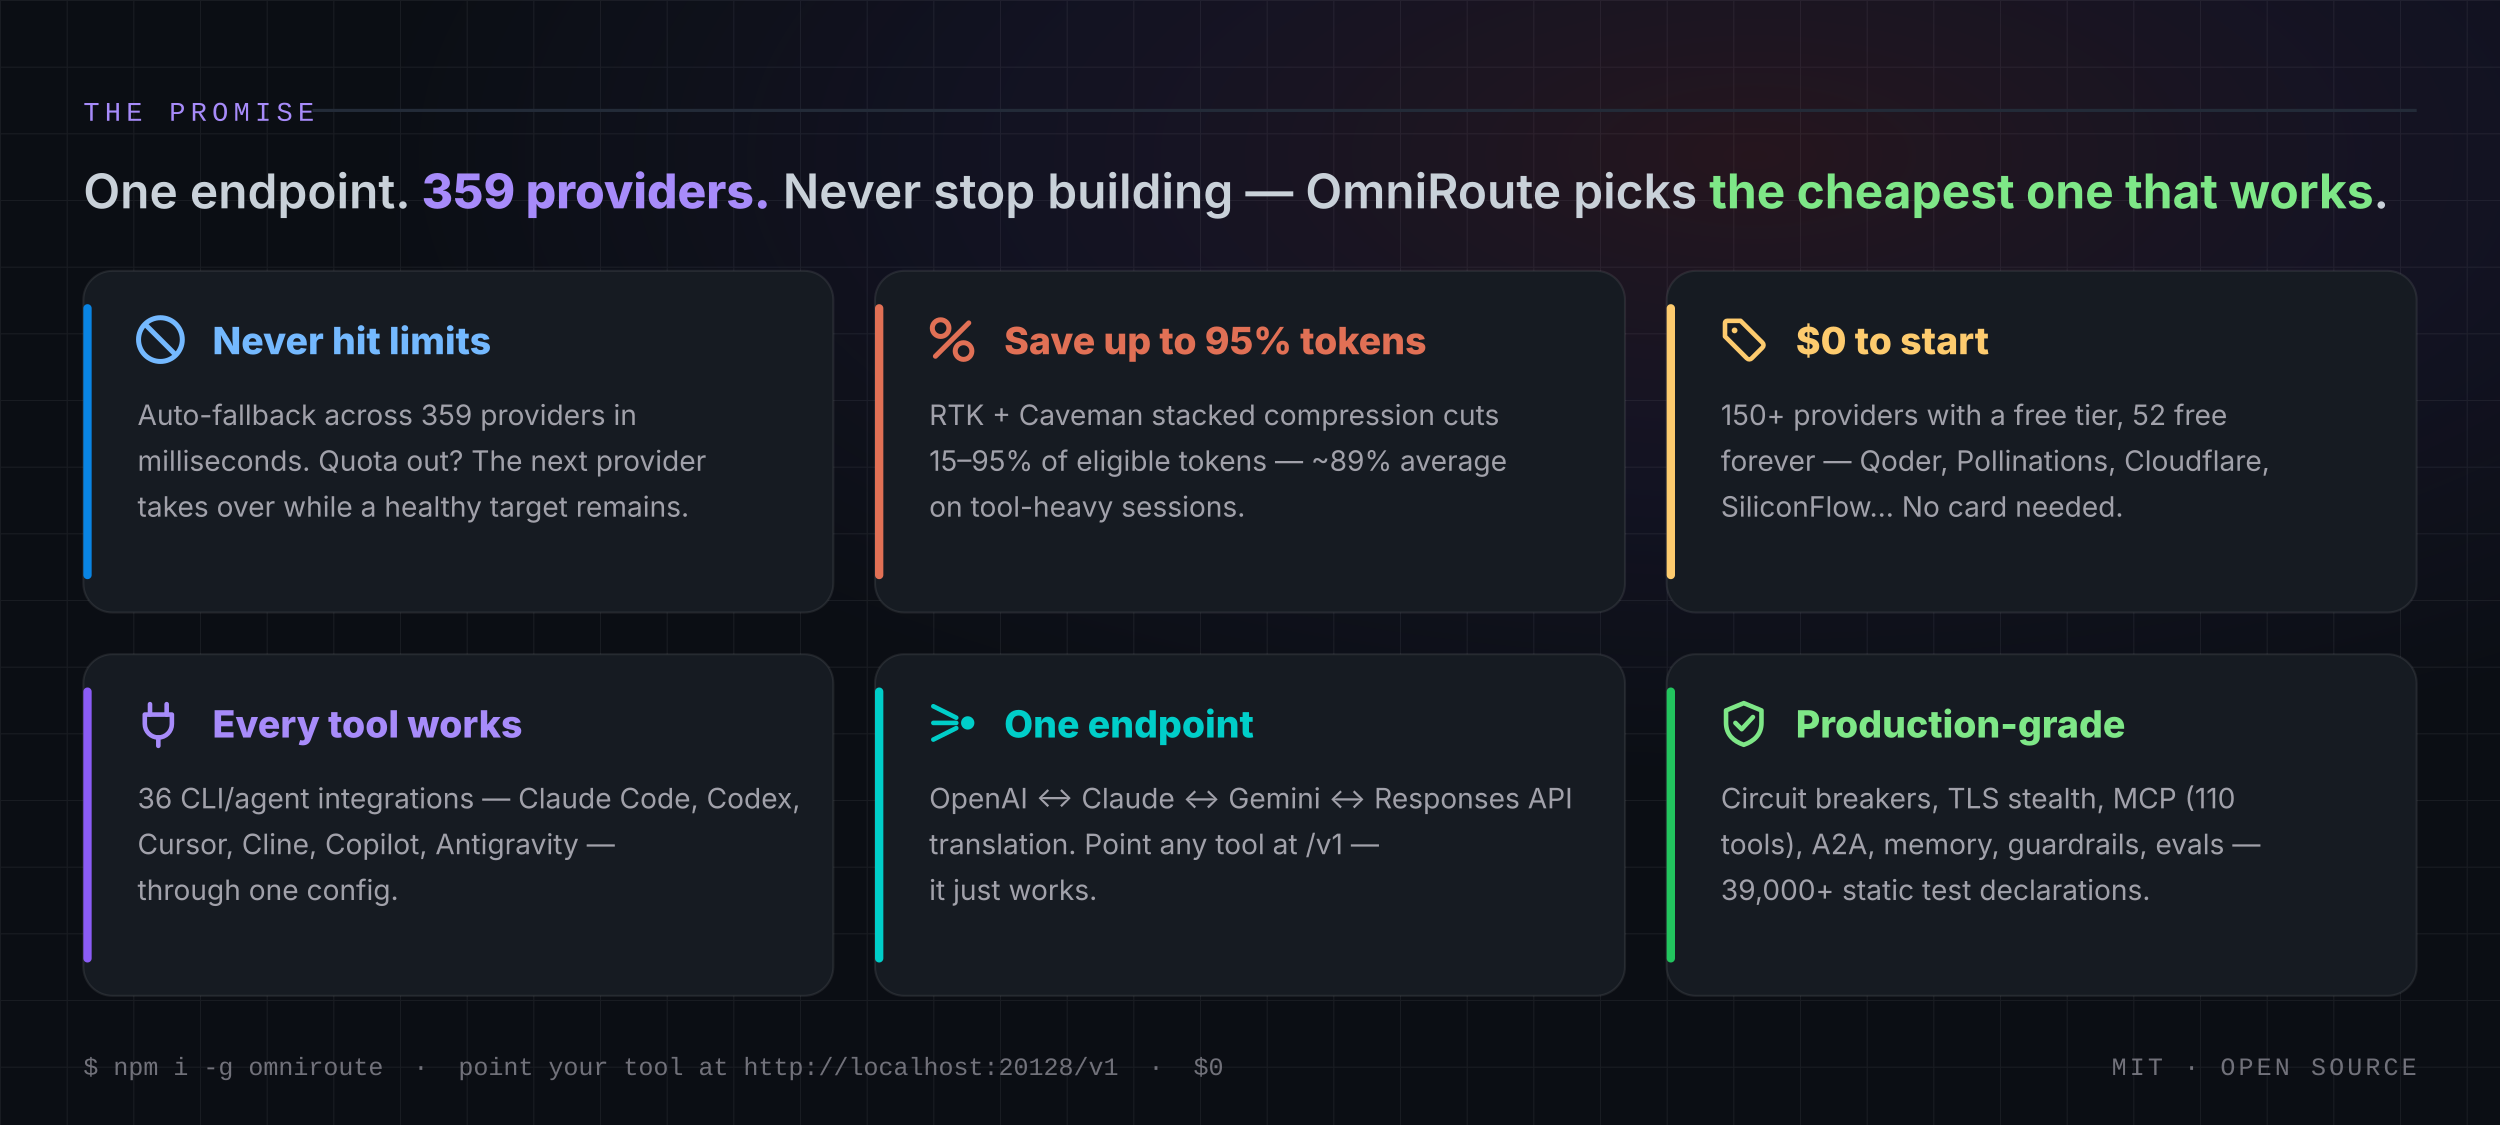
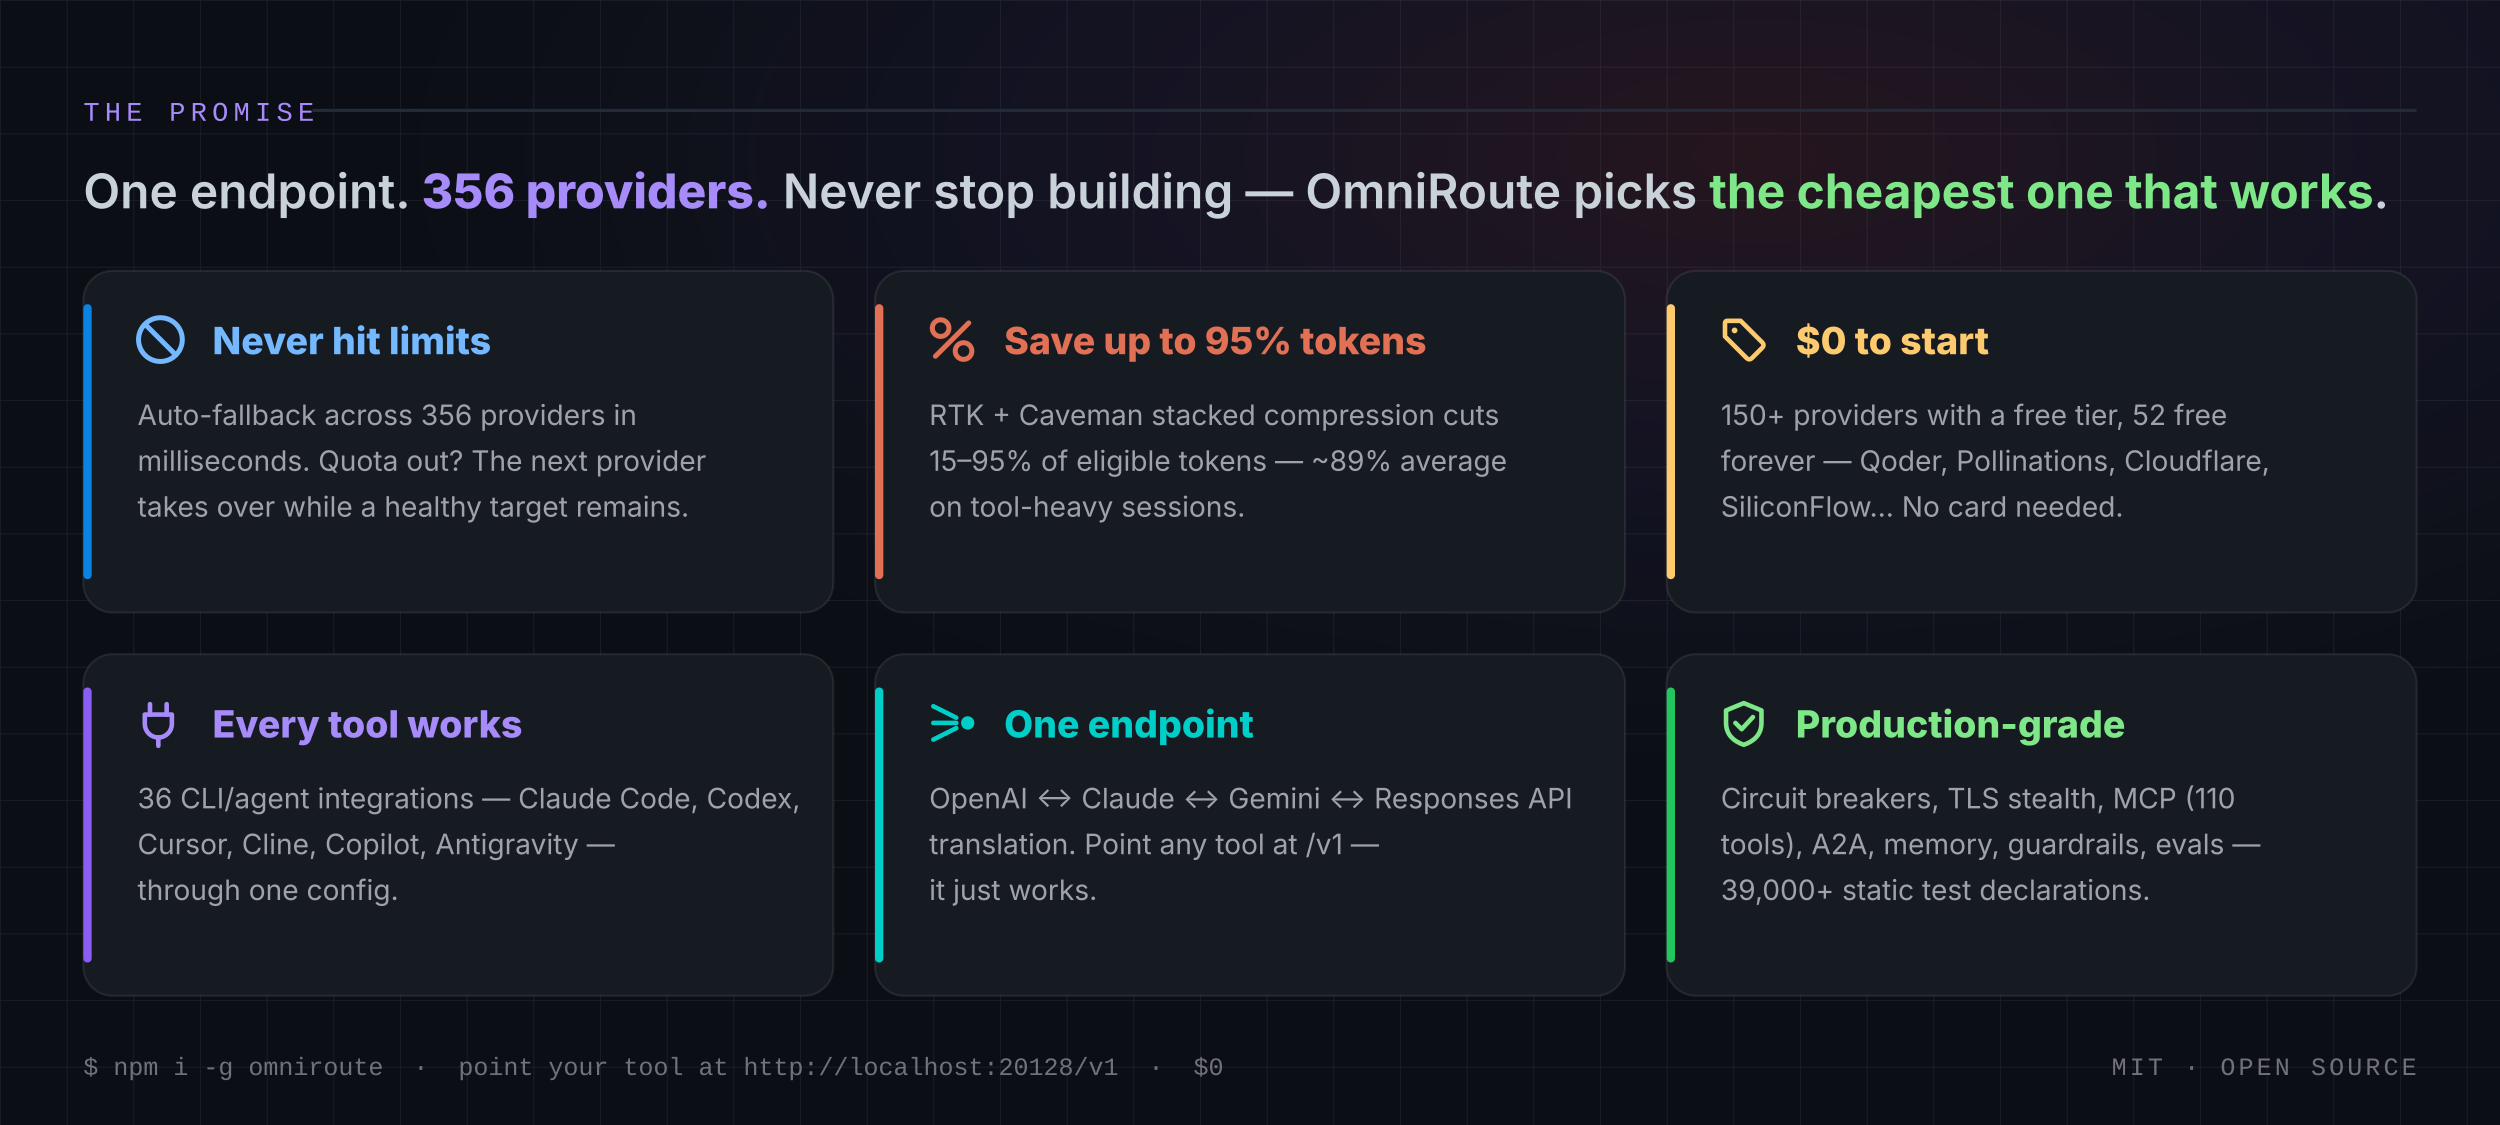
- <svg xmlns="http://www.w3.org/2000/svg" viewBox="0 0 1200 540" role="img" aria-label="The OmniRoute promise: one endpoint and 359 providers. Six pillars. Resilient fallback: automatic routing continues while another healthy target is available. Save up to 95 percent of eligible tokens: RTK plus Caveman stacked compression averages about 89 percent on tool-heavy sessions. Zero dollars to start: 150+ providers with a free tier and 52 recurring or keyless free-forever providers. Every tool works: 36 CLI and agent integration records, including Claude Code, Codex, Cursor, Cline, Copilot and Antigravity, through one config. One endpoint: OpenAI, Claude, Gemini and Responses API translation at /v1. Production controls: circuit breakers, TLS stealth, MCP with 110 tools, A2A, memory, guardrails, evals, and 39,000+ static test declarations across 5,100+ tracked test files.">
+ <svg xmlns="http://www.w3.org/2000/svg" viewBox="0 0 1200 540" role="img" aria-label="The OmniRoute promise: one endpoint and 356 providers. Six pillars. Resilient fallback: automatic routing continues while another healthy target is available. Save up to 95 percent of eligible tokens: RTK plus Caveman stacked compression averages about 89 percent on tool-heavy sessions. Zero dollars to start: 150+ providers with a free tier and 52 recurring or keyless free-forever providers. Every tool works: 36 CLI and agent integration records, including Claude Code, Codex, Cursor, Cline, Copilot and Antigravity, through one config. One endpoint: OpenAI, Claude, Gemini and Responses API translation at /v1. Production controls: circuit breakers, TLS stealth, MCP with 110 tools, A2A, memory, guardrails, evals, and 39,000+ static test declarations across 5,100+ tracked test files.">
  <defs>
    <pattern id="gridPaperP" width="32" height="32" patternUnits="userSpaceOnUse">
      <path d="M 32 0 L 0 0 0 32" fill="none" stroke="#ffffff" stroke-opacity="0.06" stroke-width="1" />
    </pattern>
    <radialGradient id="bgGlowP" cx="70%" cy="14%" r="55%">
      <stop offset="0%" stop-color="#e54d5e" stop-opacity="0.12" />
      <stop offset="55%" stop-color="#8b5cf6" stop-opacity="0.06" />
      <stop offset="100%" stop-color="#6366f1" stop-opacity="0" />
    </radialGradient>
  </defs>
  <rect width="1200" height="540" fill="#0b0e14" />
  <rect width="1200" height="540" fill="url(#gridPaperP)" />
  <rect width="1200" height="540" fill="url(#bgGlowP)" />
  <g>
    <text x="40" y="58" font-family="Consolas, 'Courier New', monospace" font-size="13" letter-spacing="2.5" fill="#a78bfa">THE PROMISE</text>
    <line x1="150" y1="53" x2="1160" y2="53" stroke="#232b38" stroke-width="1.5" />
  </g>
  <g>
-     <text x="40" y="100" font-family="Inter, 'Segoe UI', Arial, Helvetica, system-ui, sans-serif" font-size="23" font-weight="600" fill="#c9d1d9">One endpoint. <tspan fill="#a78bfa" font-weight="800">359 providers.</tspan> Never stop building — OmniRoute picks <tspan fill="#7ee787" font-weight="700">the cheapest one that works</tspan>.</text>
+     <text x="40" y="100" font-family="Inter, 'Segoe UI', Arial, Helvetica, system-ui, sans-serif" font-size="23" font-weight="600" fill="#c9d1d9">One endpoint. <tspan fill="#a78bfa" font-weight="800">356 providers.</tspan> Never stop building — OmniRoute picks <tspan fill="#7ee787" font-weight="700">the cheapest one that works</tspan>.</text>
  </g>
  <g font-family="Inter, 'Segoe UI', Arial, Helvetica, system-ui, sans-serif">
    <g>
      <rect x="40" y="130" width="360" height="164" rx="14" fill="#161b22" stroke="#ffffff" stroke-opacity="0.08" stroke-width="1" />
      <rect x="40" y="130" width="360" height="164" rx="14" fill="none" stroke="#74b9ff" stroke-width="1.5" opacity="0">
        <animate attributeName="opacity" values="0;0.9;0;0" keyTimes="0;0.055;0.12;1" dur="12s" begin="3s" repeatCount="indefinite" />
      </rect>
      <rect x="40" y="146" width="4" height="132" rx="2" fill="#0984e3" />
      <g transform="translate(66,152)" stroke="#74b9ff" stroke-width="2.4" fill="none" stroke-linecap="round">
        <circle cx="11" cy="11" r="10.5" />
        <line x1="3.9" y1="3.9" x2="18.1" y2="18.1" />
      </g>
      <text x="102" y="170" font-size="18" font-weight="800" fill="#74b9ff">Never hit limits</text>
-       <text x="66" y="204" font-size="13.5" fill="#a1a1aa">Auto-fallback across 359 providers in</text>
+       <text x="66" y="204" font-size="13.5" fill="#a1a1aa">Auto-fallback across 356 providers in</text>
      <text x="66" y="226" font-size="13.5" fill="#a1a1aa">milliseconds. Quota out? The next provider</text>
      <text x="66" y="248" font-size="13.5" fill="#a1a1aa">takes over while a healthy target remains.</text>
    </g>
    <g>
      <rect x="420" y="130" width="360" height="164" rx="14" fill="#161b22" stroke="#ffffff" stroke-opacity="0.08" stroke-width="1" />
      <rect x="420" y="130" width="360" height="164" rx="14" fill="none" stroke="#e17055" stroke-width="1.5" opacity="0">
        <animate attributeName="opacity" values="0;0;0.9;0;0" keyTimes="0;0.167;0.222;0.287;1" dur="12s" begin="3s" repeatCount="indefinite" />
      </rect>
      <rect x="420" y="146" width="4" height="132" rx="2" fill="#e17055" />
      <g transform="translate(446,152)" stroke="#e17055" stroke-width="2.4" fill="none" stroke-linecap="round">
        <circle cx="5.5" cy="5.5" r="4" />
        <circle cx="16.5" cy="16.5" r="4" />
        <line x1="19" y1="3" x2="3" y2="19" />
      </g>
      <text x="482" y="170" font-size="18" font-weight="800" fill="#e17055">Save up to 95% tokens</text>
      <text x="446" y="204" font-size="13.5" fill="#a1a1aa">RTK + Caveman stacked compression cuts</text>
      <text x="446" y="226" font-size="13.5" fill="#a1a1aa">15–95% of eligible tokens — ~89% average</text>
      <text x="446" y="248" font-size="13.5" fill="#a1a1aa">on tool-heavy sessions.</text>
    </g>
    <g>
      <rect x="800" y="130" width="360" height="164" rx="14" fill="#161b22" stroke="#ffffff" stroke-opacity="0.08" stroke-width="1" />
      <rect x="800" y="130" width="360" height="164" rx="14" fill="none" stroke="#fdcb6e" stroke-width="1.5" opacity="0">
        <animate attributeName="opacity" values="0;0;0.9;0;0" keyTimes="0;0.334;0.389;0.454;1" dur="12s" begin="3s" repeatCount="indefinite" />
      </rect>
      <rect x="800" y="146" width="4" height="132" rx="2" fill="#fdcb6e" />
      <g transform="translate(826,152)" stroke="#fdcb6e" stroke-width="2.2" fill="none" stroke-linecap="round" stroke-linejoin="round">
        <path d="M 2,9.5 L 2,3 A 1,1 0 0 1 3,2 L 9.5,2 L 20,12.5 A 1.6,1.6 0 0 1 20,14.8 L 14.8,20 A 1.6,1.6 0 0 1 12.5,20 Z" />
        <circle cx="6.6" cy="6.6" r="1.4" fill="#fdcb6e" stroke="none" />
      </g>
      <text x="862" y="170" font-size="18" font-weight="800" fill="#fdcb6e">$0 to start</text>
      <text x="826" y="204" font-size="13.5" fill="#a1a1aa">150+ providers with a free tier, 52 free</text>
      <text x="826" y="226" font-size="13.5" fill="#a1a1aa">forever — Qoder, Pollinations, Cloudflare,</text>
      <text x="826" y="248" font-size="13.5" fill="#a1a1aa">SiliconFlow… No card needed.</text>
    </g>
    <g>
      <rect x="40" y="314" width="360" height="164" rx="14" fill="#161b22" stroke="#ffffff" stroke-opacity="0.08" stroke-width="1" />
      <rect x="40" y="314" width="360" height="164" rx="14" fill="none" stroke="#a78bfa" stroke-width="1.5" opacity="0">
        <animate attributeName="opacity" values="0;0;0.9;0;0" keyTimes="0;0.5;0.555;0.62;1" dur="12s" begin="3s" repeatCount="indefinite" />
      </rect>
      <rect x="40" y="330" width="4" height="132" rx="2" fill="#8b5cf6" />
      <g transform="translate(66,336)" stroke="#a78bfa" stroke-width="2.2" fill="none" stroke-linecap="round" stroke-linejoin="round">
        <path d="M 6,2 L 6,7 M 14,2 L 14,7" />
        <path d="M 3.5,7 L 16.5,7 L 16.5,11.5 A 6.5,6.5 0 0 1 10,18 A 6.5,6.5 0 0 1 3.5,11.5 Z" />
        <path d="M 10,18 L 10,22" />
      </g>
      <text x="102" y="354" font-size="18" font-weight="800" fill="#a78bfa">Every tool works</text>
      <text x="66" y="388" font-size="13.5" fill="#a1a1aa">36 CLI/agent integrations — Claude Code, Codex,</text>
      <text x="66" y="410" font-size="13.5" fill="#a1a1aa">Cursor, Cline, Copilot, Antigravity —</text>
      <text x="66" y="432" font-size="13.5" fill="#a1a1aa">through one config.</text>
    </g>
    <g>
      <rect x="420" y="314" width="360" height="164" rx="14" fill="#161b22" stroke="#ffffff" stroke-opacity="0.08" stroke-width="1" />
      <rect x="420" y="314" width="360" height="164" rx="14" fill="none" stroke="#00cec9" stroke-width="1.5" opacity="0">
        <animate attributeName="opacity" values="0;0;0.9;0;0" keyTimes="0;0.667;0.722;0.787;1" dur="12s" begin="3s" repeatCount="indefinite" />
      </rect>
      <rect x="420" y="330" width="4" height="132" rx="2" fill="#00cec9" />
      <g transform="translate(446,336)" stroke="#00cec9" stroke-width="2.2" fill="none" stroke-linecap="round">
        <path d="M 2,3 L 13,8.5 M 2,11 L 13,11 M 2,19 L 13,13.5" />
        <circle cx="18.5" cy="11" r="3.2" fill="#00cec9" stroke="none" />
      </g>
      <text x="482" y="354" font-size="18" font-weight="800" fill="#00cec9">One endpoint</text>
      <text x="446" y="388" font-size="13.5" fill="#a1a1aa">OpenAI ↔ Claude ↔ Gemini ↔ Responses API</text>
      <text x="446" y="410" font-size="13.5" fill="#a1a1aa">translation. Point any tool at /v1 —</text>
      <text x="446" y="432" font-size="13.5" fill="#a1a1aa">it just works.</text>
    </g>
    <g>
      <rect x="800" y="314" width="360" height="164" rx="14" fill="#161b22" stroke="#ffffff" stroke-opacity="0.08" stroke-width="1" />
      <rect x="800" y="314" width="360" height="164" rx="14" fill="none" stroke="#7ee787" stroke-width="1.5" opacity="0">
        <animate attributeName="opacity" values="0;0;0.9;0;0" keyTimes="0;0.834;0.889;0.954;1" dur="12s" begin="3s" repeatCount="indefinite" />
      </rect>
      <rect x="800" y="330" width="4" height="132" rx="2" fill="#22c55e" />
      <g transform="translate(826,336)" stroke="#7ee787" stroke-width="2.2" fill="none" stroke-linecap="round" stroke-linejoin="round">
        <path d="M 11,1.5 L 19.5,5 L 19.5,11 C 19.5,16.5 16,19.8 11,21.5 C 6,19.8 2.5,16.5 2.5,11 L 2.5,5 Z" />
        <path d="M 7,11 L 10,14 L 15.4,8.2" />
      </g>
      <text x="862" y="354" font-size="18" font-weight="800" fill="#7ee787">Production-grade</text>
      <text x="826" y="388" font-size="13.5" fill="#a1a1aa">Circuit breakers, TLS stealth, MCP (110</text>
      <text x="826" y="410" font-size="13.5" fill="#a1a1aa">tools), A2A, memory, guardrails, evals —</text>
      <text x="826" y="432" font-size="13.5" fill="#a1a1aa">39,000+ static test declarations.</text>
    </g>
  </g>
  <g>
    <text x="40" y="516" font-family="Consolas, 'Courier New', monospace" font-size="12" fill="#71717a">$ npm i -g omniroute  ·  point your tool at http://localhost:20128/v1  ·  $0</text>
    <text x="1160" y="516" text-anchor="end" font-family="Consolas, 'Courier New', monospace" font-size="12" letter-spacing="1.5" fill="#71717a">MIT · OPEN SOURCE</text>
  </g>
</svg>
